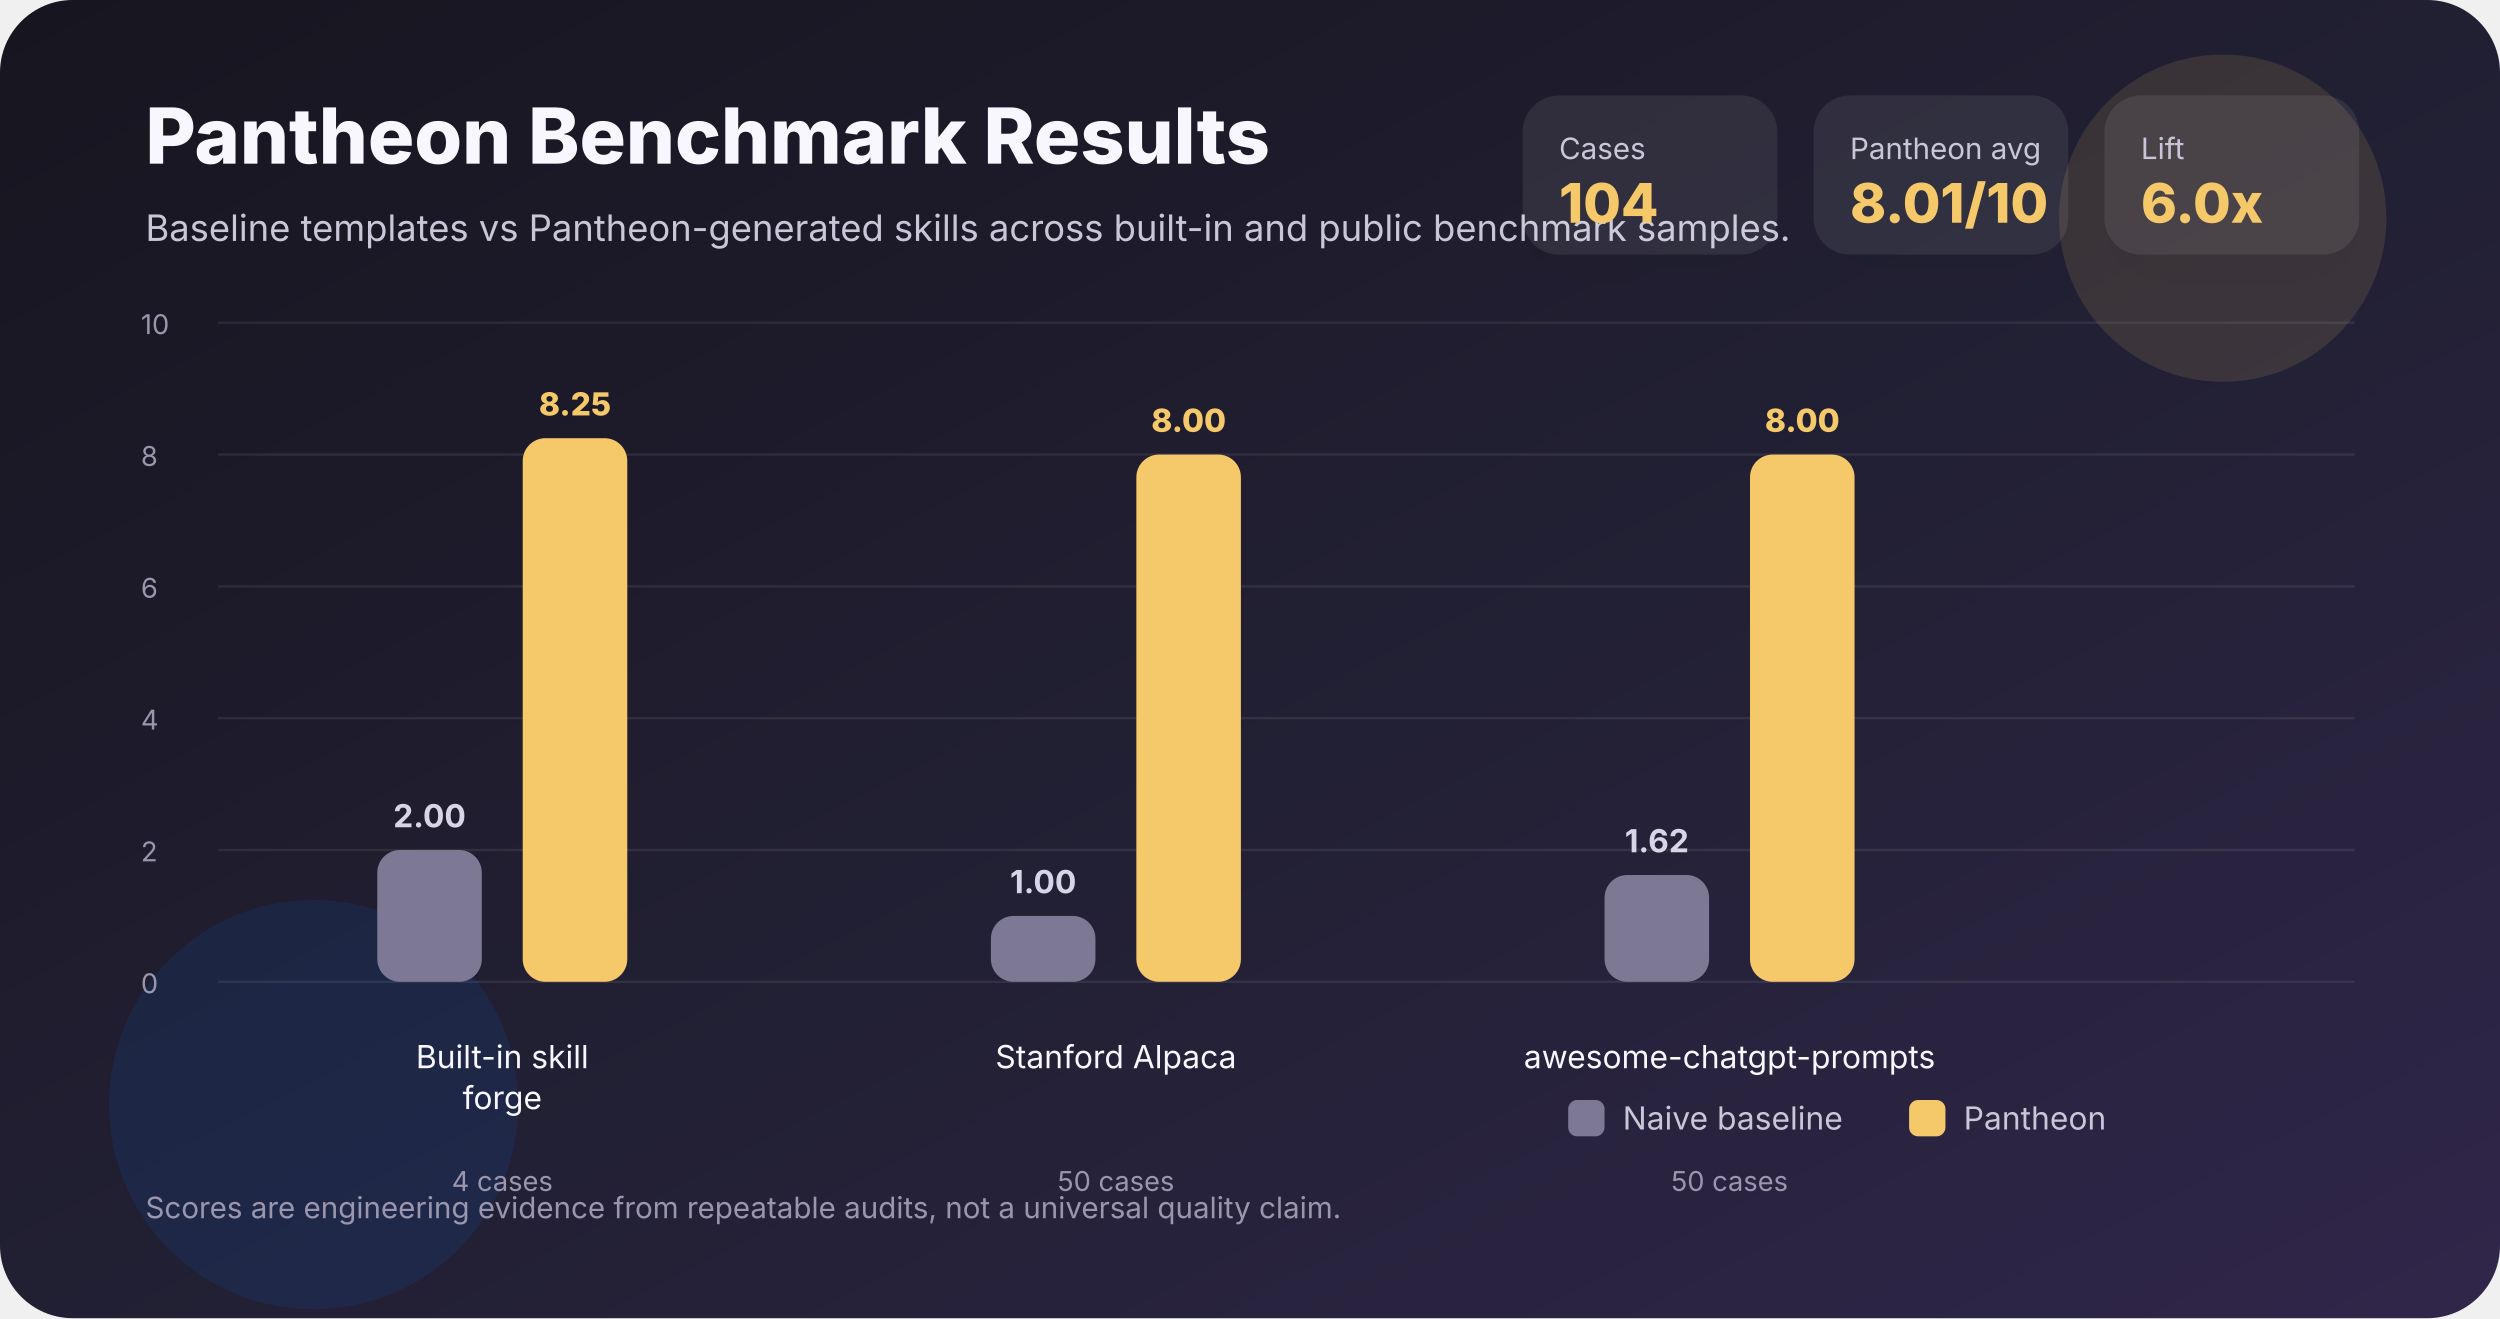
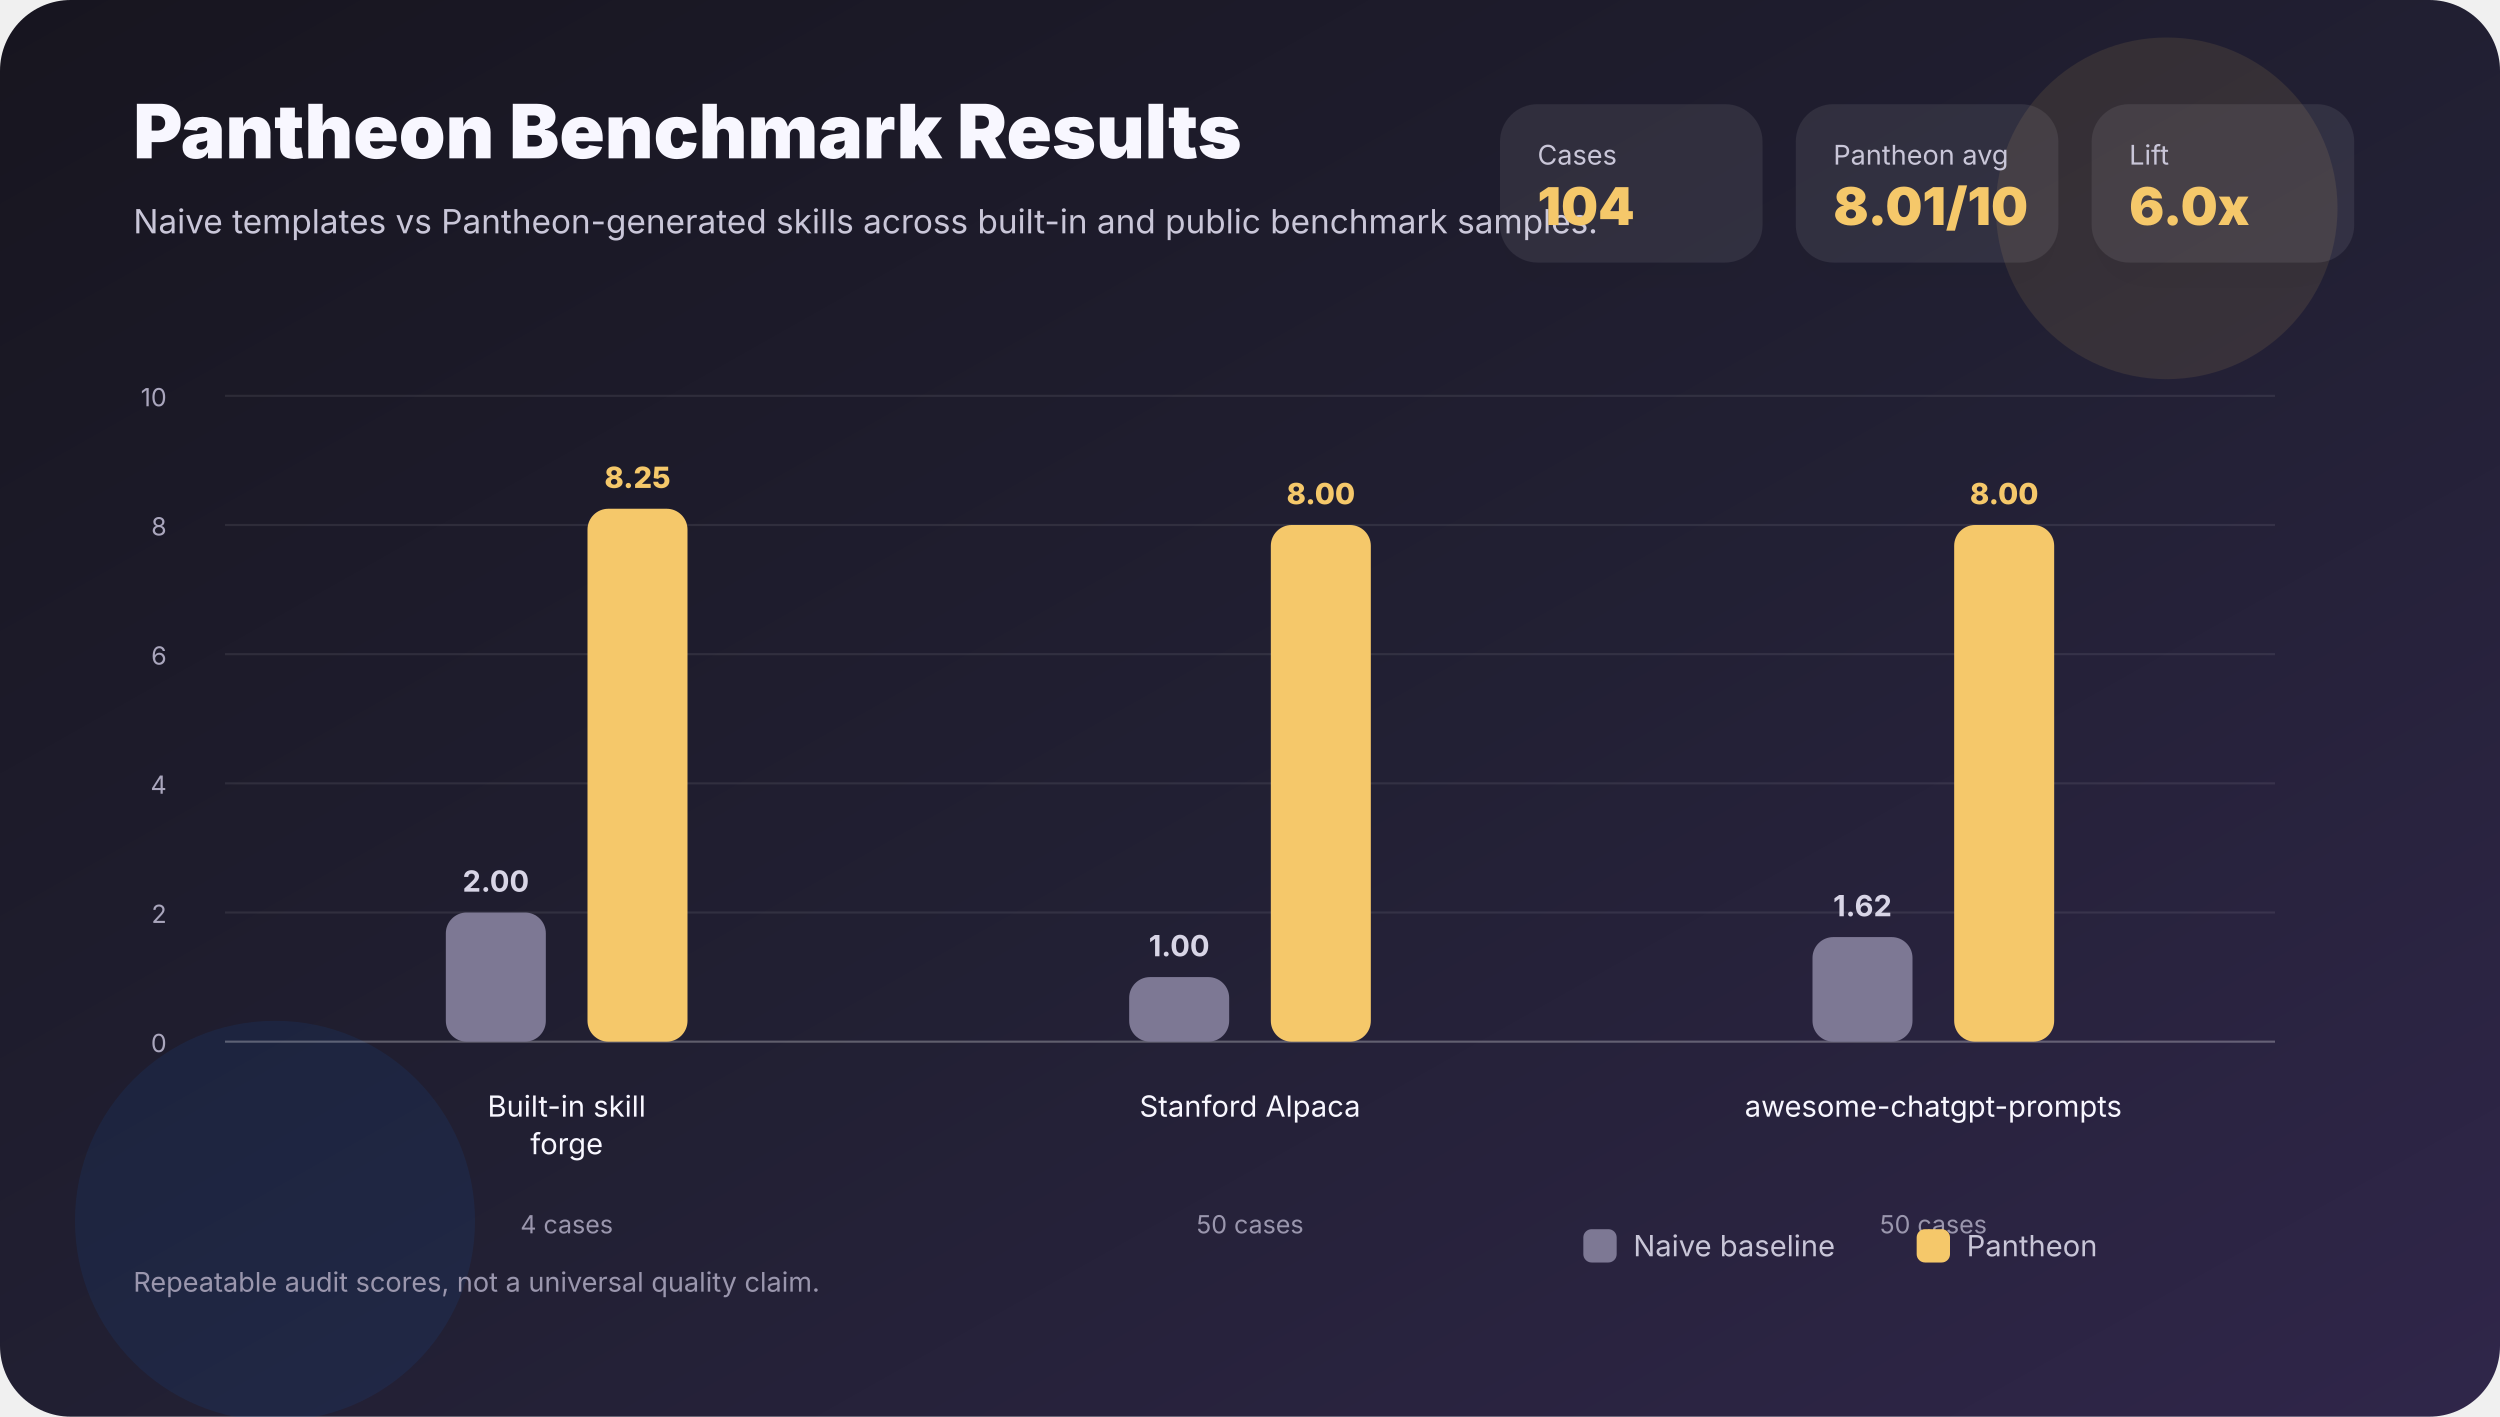
- <svg xmlns="http://www.w3.org/2000/svg" width="1100" height="580" viewBox="0 0 1100 580" role="img" aria-label="Pantheon Benchmark Results">
+ <svg xmlns="http://www.w3.org/2000/svg" width="1200" height="680" viewBox="0 0 1200 680" role="img" aria-label="Pantheon Benchmark Results">
  <defs>
    <linearGradient id="bg" x1="0" y1="0" x2="1" y2="1">
      <stop offset="0%" stop-color="#17151f" />
      <stop offset="55%" stop-color="#222034" />
      <stop offset="100%" stop-color="#30264a" />
    </linearGradient>
    <filter id="shadow" x="-20%" y="-20%" width="140%" height="140%">
      <feDropShadow dx="0" dy="12" stdDeviation="12" flood-color="#000" flood-opacity="0.25" />
    </filter>
  </defs>
-   <rect width="1100" height="580" rx="32" fill="url(#bg)" />
-   <circle cx="978" cy="96" r="72" fill="#f5c86a" opacity="0.12" />
-   <circle cx="138" cy="486" r="90" fill="#0969da" opacity="0.12" />
-   <text x="64" y="72" fill="#f8f7ff" font-family="Inter, Arial, sans-serif" font-size="34" font-weight="800">Pantheon Benchmark Results</text>
-   <text x="64" y="106" fill="#c9c6d8" font-family="Inter, Arial, sans-serif" font-size="16">Baseline templates vs Pantheon-generated skills across built-in and public benchmark samples.</text>
-   <rect x="670" y="42" width="112" height="70" rx="16" fill="#ffffff" opacity="0.08" filter="url(#shadow)" />
-   <text x="686" y="70" fill="#c9c6d8" font-family="Inter, Arial, sans-serif" font-size="13">Cases</text>
-   <text x="686" y="98" fill="#f5c86a" font-family="Inter, Arial, sans-serif" font-size="24" font-weight="800">104</text>
-   <rect x="798" y="42" width="112" height="70" rx="16" fill="#ffffff" opacity="0.08" filter="url(#shadow)" />
-   <text x="814" y="70" fill="#c9c6d8" font-family="Inter, Arial, sans-serif" font-size="13">Pantheon avg</text>
-   <text x="814" y="98" fill="#f5c86a" font-family="Inter, Arial, sans-serif" font-size="24" font-weight="800">8.01/10</text>
-   <rect x="926" y="42" width="112" height="70" rx="16" fill="#ffffff" opacity="0.08" filter="url(#shadow)" />
-   <text x="942" y="70" fill="#c9c6d8" font-family="Inter, Arial, sans-serif" font-size="13">Lift</text>
-   <text x="942" y="98" fill="#f5c86a" font-family="Inter, Arial, sans-serif" font-size="24" font-weight="800">6.0x</text>
-   <line x1="96" y1="432.0" x2="1036" y2="432.0" stroke="#ffffff" stroke-opacity="0.08" />
-   <text x="62" y="437.0" fill="#9a96ad" font-family="Inter, Arial, sans-serif" font-size="12">0</text>
-   <line x1="96" y1="374.0" x2="1036" y2="374.0" stroke="#ffffff" stroke-opacity="0.08" />
-   <text x="62" y="379.0" fill="#9a96ad" font-family="Inter, Arial, sans-serif" font-size="12">2</text>
-   <line x1="96" y1="316.0" x2="1036" y2="316.0" stroke="#ffffff" stroke-opacity="0.08" />
-   <text x="62" y="321.0" fill="#9a96ad" font-family="Inter, Arial, sans-serif" font-size="12">4</text>
-   <line x1="96" y1="258.0" x2="1036" y2="258.0" stroke="#ffffff" stroke-opacity="0.08" />
-   <text x="62" y="263.0" fill="#9a96ad" font-family="Inter, Arial, sans-serif" font-size="12">6</text>
-   <line x1="96" y1="200.0" x2="1036" y2="200.0" stroke="#ffffff" stroke-opacity="0.08" />
-   <text x="62" y="205.0" fill="#9a96ad" font-family="Inter, Arial, sans-serif" font-size="12">8</text>
-   <line x1="96" y1="142.0" x2="1036" y2="142.0" stroke="#ffffff" stroke-opacity="0.08" />
-   <text x="62" y="147.0" fill="#9a96ad" font-family="Inter, Arial, sans-serif" font-size="12">10</text>
-   <rect x="166" y="374.0" width="46" height="58.0" rx="10" fill="#7d7894" />
-   <rect x="230" y="192.8" width="46" height="239.2" rx="10" fill="#f5c86a" />
-   <text x="189.0" y="364.0" text-anchor="middle" fill="#d8d5e6" font-family="Inter, Arial, sans-serif" font-size="14" font-weight="700">2.00</text>
-   <text x="253.0" y="182.8" text-anchor="middle" fill="#f5c86a" font-family="Inter, Arial, sans-serif" font-size="14" font-weight="800">8.25</text>
-   <text x="221" y="470" text-anchor="middle" fill="#f8f7ff" font-family="Inter, Arial, sans-serif" font-size="14">Built-in skill</text>
-   <text x="221" y="488" text-anchor="middle" fill="#f8f7ff" font-family="Inter, Arial, sans-serif" font-size="14">forge</text>
-   <text x="221" y="524" text-anchor="middle" fill="#9a96ad" font-family="Inter, Arial, sans-serif" font-size="12">4 cases</text>
-   <rect x="436" y="403.0" width="46" height="29.0" rx="10" fill="#7d7894" />
-   <rect x="500" y="200.0" width="46" height="232.0" rx="10" fill="#f5c86a" />
-   <text x="459.0" y="393.0" text-anchor="middle" fill="#d8d5e6" font-family="Inter, Arial, sans-serif" font-size="14" font-weight="700">1.00</text>
-   <text x="523.0" y="190.0" text-anchor="middle" fill="#f5c86a" font-family="Inter, Arial, sans-serif" font-size="14" font-weight="800">8.00</text>
-   <text x="491" y="470" text-anchor="middle" fill="#f8f7ff" font-family="Inter, Arial, sans-serif" font-size="14">Stanford Alpaca</text>
-   <text x="491" y="524" text-anchor="middle" fill="#9a96ad" font-family="Inter, Arial, sans-serif" font-size="12">50 cases</text>
-   <rect x="706" y="385.0" width="46" height="47.0" rx="10" fill="#7d7894" />
-   <rect x="770" y="200.0" width="46" height="232.0" rx="10" fill="#f5c86a" />
-   <text x="729.0" y="375.0" text-anchor="middle" fill="#d8d5e6" font-family="Inter, Arial, sans-serif" font-size="14" font-weight="700">1.62</text>
-   <text x="793.0" y="190.0" text-anchor="middle" fill="#f5c86a" font-family="Inter, Arial, sans-serif" font-size="14" font-weight="800">8.00</text>
-   <text x="761" y="470" text-anchor="middle" fill="#f8f7ff" font-family="Inter, Arial, sans-serif" font-size="14">awesome-chatgpt-prompts</text>
-   <text x="761" y="524" text-anchor="middle" fill="#9a96ad" font-family="Inter, Arial, sans-serif" font-size="12">50 cases</text>
-   <rect x="690" y="484" width="16" height="16" rx="4" fill="#7d7894" />
-   <text x="714" y="497" fill="#c9c6d8" font-family="Inter, Arial, sans-serif" font-size="14">Naive baseline</text>
-   <rect x="840" y="484" width="16" height="16" rx="4" fill="#f5c86a" />
-   <text x="864" y="497" fill="#c9c6d8" font-family="Inter, Arial, sans-serif" font-size="14">Pantheon</text>
-   <text x="64" y="536" fill="#9a96ad" font-family="Inter, Arial, sans-serif" font-size="13">Scores are engineering evidence from repeatable audits, not a universal quality claim.</text>
+   <rect width="1200" height="680" rx="34" fill="url(#bg)" />
+   <circle cx="1040" cy="100" r="82" fill="#f5c86a" opacity="0.10" />
+   <circle cx="132" cy="586" r="96" fill="#0969da" opacity="0.10" />
+   <text x="64" y="76" fill="#f8f7ff" font-family="Inter, Arial, sans-serif" font-size="36" font-weight="850">Pantheon Benchmark Results</text>
+   <text x="64" y="112" fill="#c9c6d8" font-family="Inter, Arial, sans-serif" font-size="16">Naive templates vs Pantheon-generated skills across built-in and public benchmark samples.</text>
+   <rect x="720" y="50" width="126" height="76" rx="18" fill="#ffffff" opacity="0.08" filter="url(#shadow)" />
+   <text x="738" y="79" fill="#c9c6d8" font-family="Inter, Arial, sans-serif" font-size="13">Cases</text>
+   <text x="738" y="108" fill="#f5c86a" font-family="Inter, Arial, sans-serif" font-size="25" font-weight="850">104</text>
+   <rect x="862" y="50" width="126" height="76" rx="18" fill="#ffffff" opacity="0.08" filter="url(#shadow)" />
+   <text x="880" y="79" fill="#c9c6d8" font-family="Inter, Arial, sans-serif" font-size="13">Pantheon avg</text>
+   <text x="880" y="108" fill="#f5c86a" font-family="Inter, Arial, sans-serif" font-size="25" font-weight="850">8.01/10</text>
+   <rect x="1004" y="50" width="126" height="76" rx="18" fill="#ffffff" opacity="0.08" filter="url(#shadow)" />
+   <text x="1022" y="79" fill="#c9c6d8" font-family="Inter, Arial, sans-serif" font-size="13">Lift</text>
+   <text x="1022" y="108" fill="#f5c86a" font-family="Inter, Arial, sans-serif" font-size="25" font-weight="850">6.0x</text>
+   <line x1="108" y1="500" x2="1092" y2="500" stroke="#ffffff" stroke-opacity="0.22" />
+   <line x1="108" y1="500.0" x2="1092" y2="500.0" stroke="#ffffff" stroke-opacity="0.08" />
+   <text x="80" y="505.0" text-anchor="end" fill="#aaa6bd" font-family="Inter, Arial, sans-serif" font-size="12">0</text>
+   <line x1="108" y1="438.0" x2="1092" y2="438.0" stroke="#ffffff" stroke-opacity="0.08" />
+   <text x="80" y="443.0" text-anchor="end" fill="#aaa6bd" font-family="Inter, Arial, sans-serif" font-size="12">2</text>
+   <line x1="108" y1="376.0" x2="1092" y2="376.0" stroke="#ffffff" stroke-opacity="0.08" />
+   <text x="80" y="381.0" text-anchor="end" fill="#aaa6bd" font-family="Inter, Arial, sans-serif" font-size="12">4</text>
+   <line x1="108" y1="314.0" x2="1092" y2="314.0" stroke="#ffffff" stroke-opacity="0.08" />
+   <text x="80" y="319.0" text-anchor="end" fill="#aaa6bd" font-family="Inter, Arial, sans-serif" font-size="12">6</text>
+   <line x1="108" y1="252.0" x2="1092" y2="252.0" stroke="#ffffff" stroke-opacity="0.08" />
+   <text x="80" y="257.0" text-anchor="end" fill="#aaa6bd" font-family="Inter, Arial, sans-serif" font-size="12">8</text>
+   <line x1="108" y1="190.0" x2="1092" y2="190.0" stroke="#ffffff" stroke-opacity="0.08" />
+   <text x="80" y="195.0" text-anchor="end" fill="#aaa6bd" font-family="Inter, Arial, sans-serif" font-size="12">10</text>
+   <rect x="214.0" y="438.0" width="48" height="62.0" rx="10" fill="#7d7894" />
+   <rect x="282.0" y="244.2" width="48" height="255.8" rx="10" fill="#f5c86a" />
+   <text x="238.0" y="428.0" text-anchor="middle" fill="#d8d5e6" font-family="Inter, Arial, sans-serif" font-size="14" font-weight="700">2.00</text>
+   <text x="306.0" y="234.2" text-anchor="middle" fill="#f5c86a" font-family="Inter, Arial, sans-serif" font-size="14" font-weight="800">8.25</text>
+   <text x="272.0" y="536" text-anchor="middle" fill="#f8f7ff" font-family="Inter, Arial, sans-serif" font-size="14">Built-in skill</text>
+   <text x="272.0" y="554" text-anchor="middle" fill="#f8f7ff" font-family="Inter, Arial, sans-serif" font-size="14">forge</text>
+   <text x="272.0" y="592" text-anchor="middle" fill="#9a96ad" font-family="Inter, Arial, sans-serif" font-size="12">4 cases</text>
+   <rect x="542.0" y="469.0" width="48" height="31.0" rx="10" fill="#7d7894" />
+   <rect x="610.0" y="252.0" width="48" height="248.0" rx="10" fill="#f5c86a" />
+   <text x="566.0" y="459.0" text-anchor="middle" fill="#d8d5e6" font-family="Inter, Arial, sans-serif" font-size="14" font-weight="700">1.00</text>
+   <text x="634.0" y="242.0" text-anchor="middle" fill="#f5c86a" font-family="Inter, Arial, sans-serif" font-size="14" font-weight="800">8.00</text>
+   <text x="600.0" y="536" text-anchor="middle" fill="#f8f7ff" font-family="Inter, Arial, sans-serif" font-size="14">Stanford Alpaca</text>
+   <text x="600.0" y="592" text-anchor="middle" fill="#9a96ad" font-family="Inter, Arial, sans-serif" font-size="12">50 cases</text>
+   <rect x="870.0" y="449.8" width="48" height="50.2" rx="10" fill="#7d7894" />
+   <rect x="938.0" y="252.0" width="48" height="248.0" rx="10" fill="#f5c86a" />
+   <text x="894.0" y="439.8" text-anchor="middle" fill="#d8d5e6" font-family="Inter, Arial, sans-serif" font-size="14" font-weight="700">1.62</text>
+   <text x="962.0" y="242.0" text-anchor="middle" fill="#f5c86a" font-family="Inter, Arial, sans-serif" font-size="14" font-weight="800">8.00</text>
+   <text x="928.0" y="536" text-anchor="middle" fill="#f8f7ff" font-family="Inter, Arial, sans-serif" font-size="14">awesome-chatgpt-prompts</text>
+   <text x="928.0" y="592" text-anchor="middle" fill="#9a96ad" font-family="Inter, Arial, sans-serif" font-size="12">50 cases</text>
+   <rect x="760" y="590" width="16" height="16" rx="4" fill="#7d7894" />
+   <text x="784" y="603" fill="#c9c6d8" font-family="Inter, Arial, sans-serif" font-size="14">Naive baseline</text>
+   <rect x="920" y="590" width="16" height="16" rx="4" fill="#f5c86a" />
+   <text x="944" y="603" fill="#c9c6d8" font-family="Inter, Arial, sans-serif" font-size="14">Pantheon</text>
+   <text x="64" y="620" fill="#9a96ad" font-family="Inter, Arial, sans-serif" font-size="13">Repeatable audit scores, not a universal quality claim.</text>
</svg>
